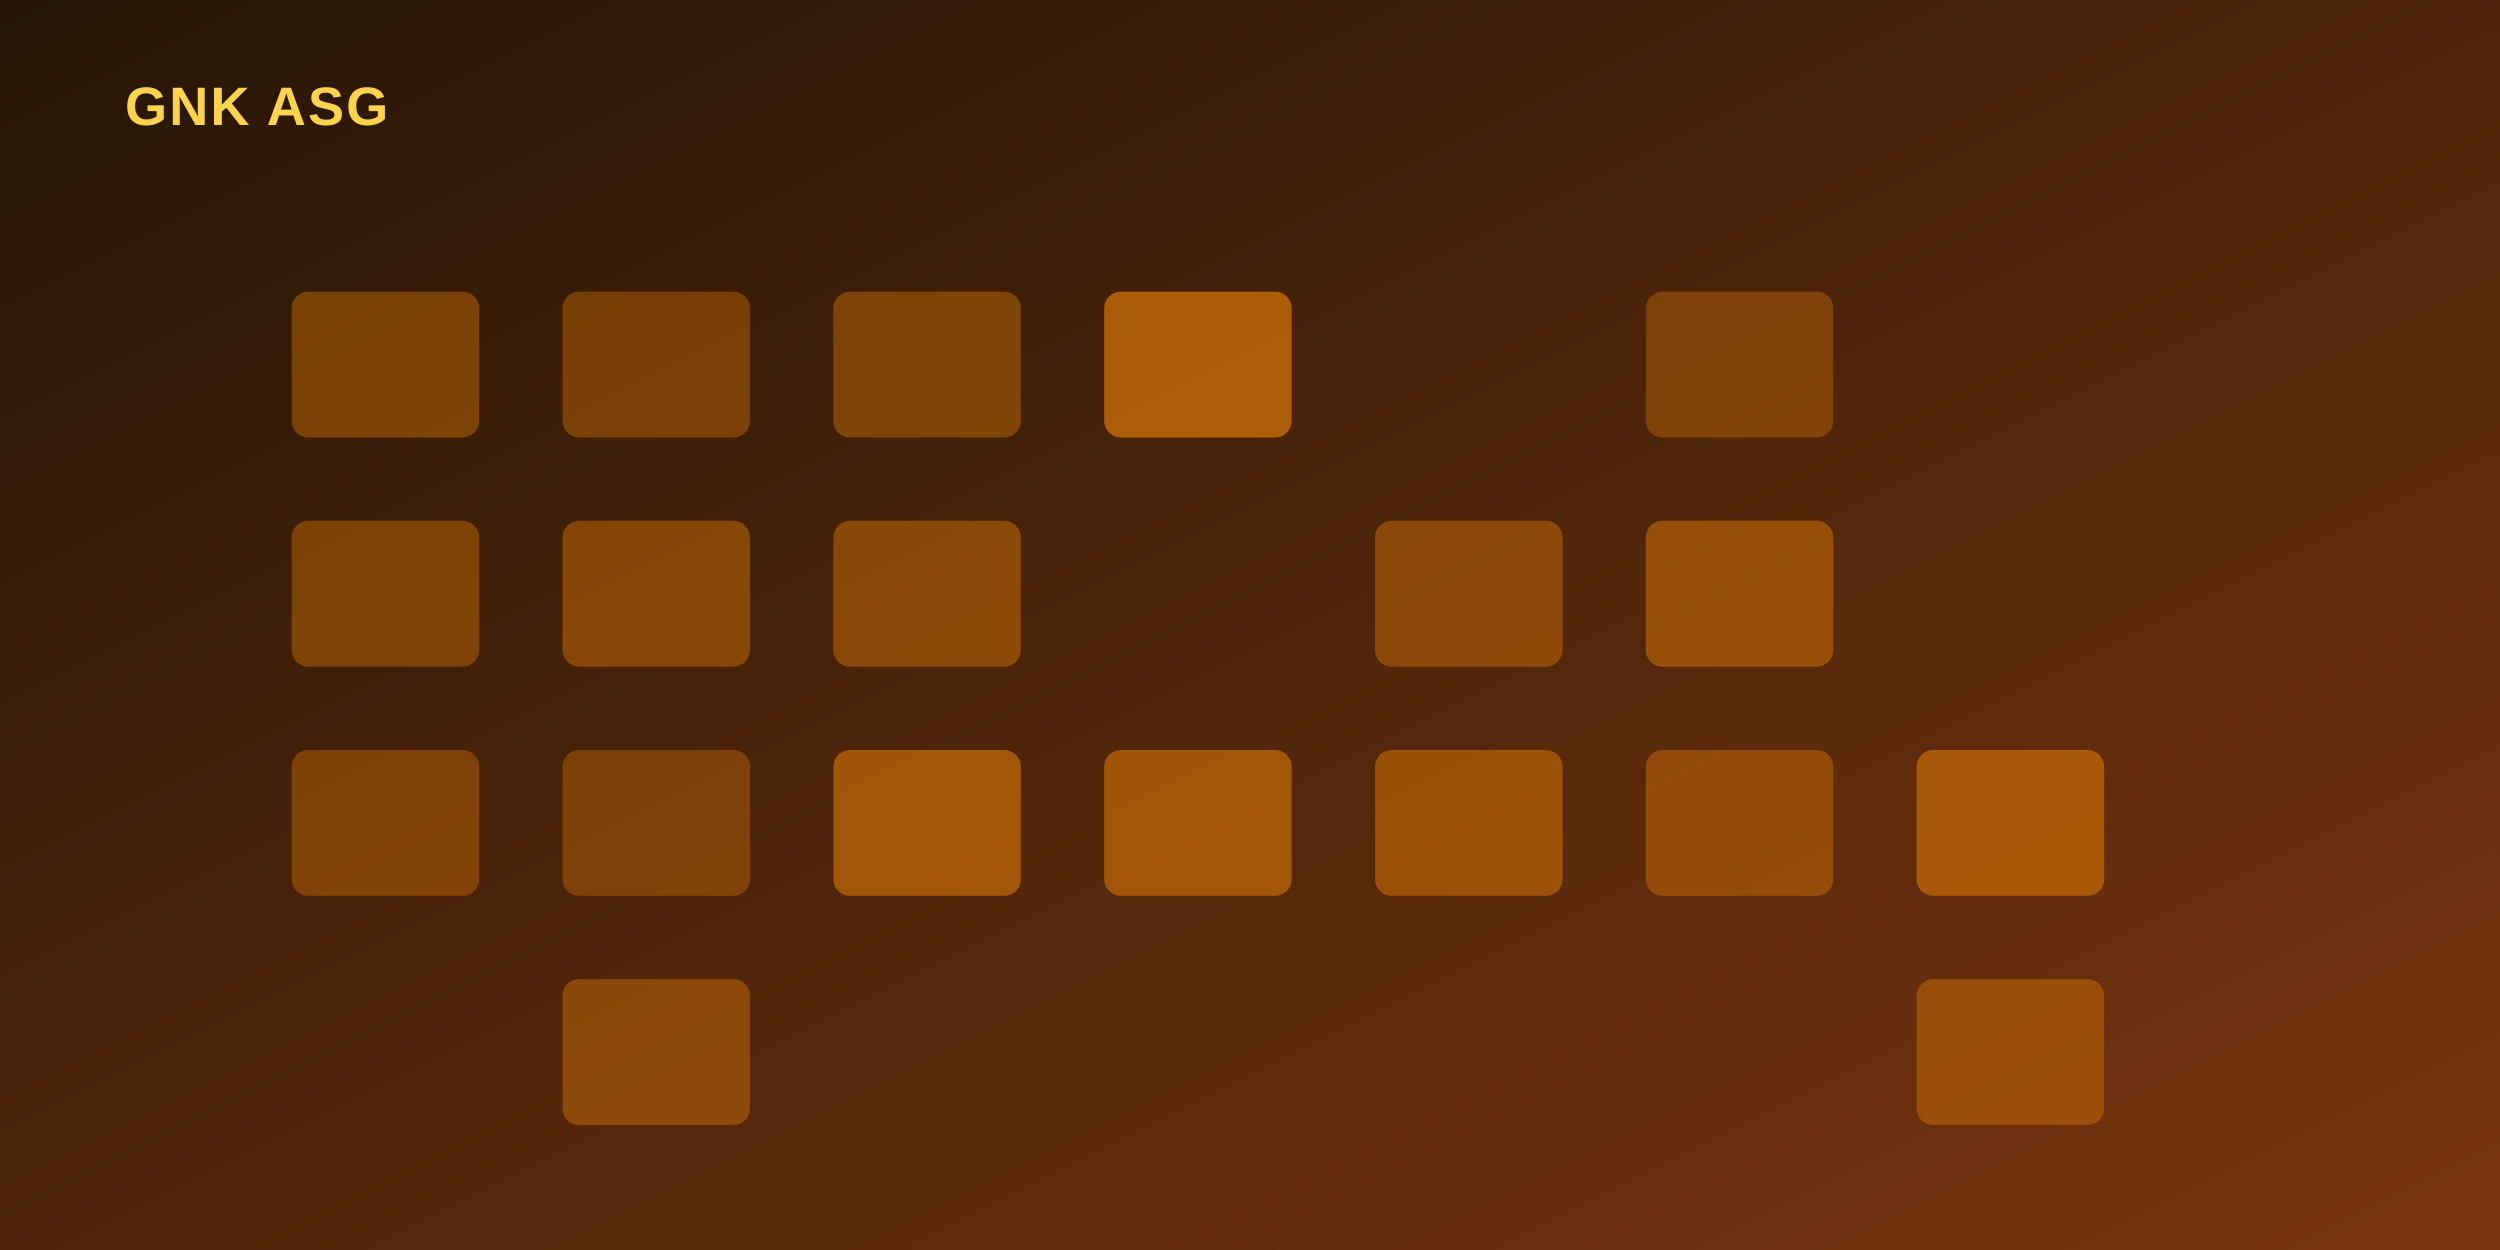
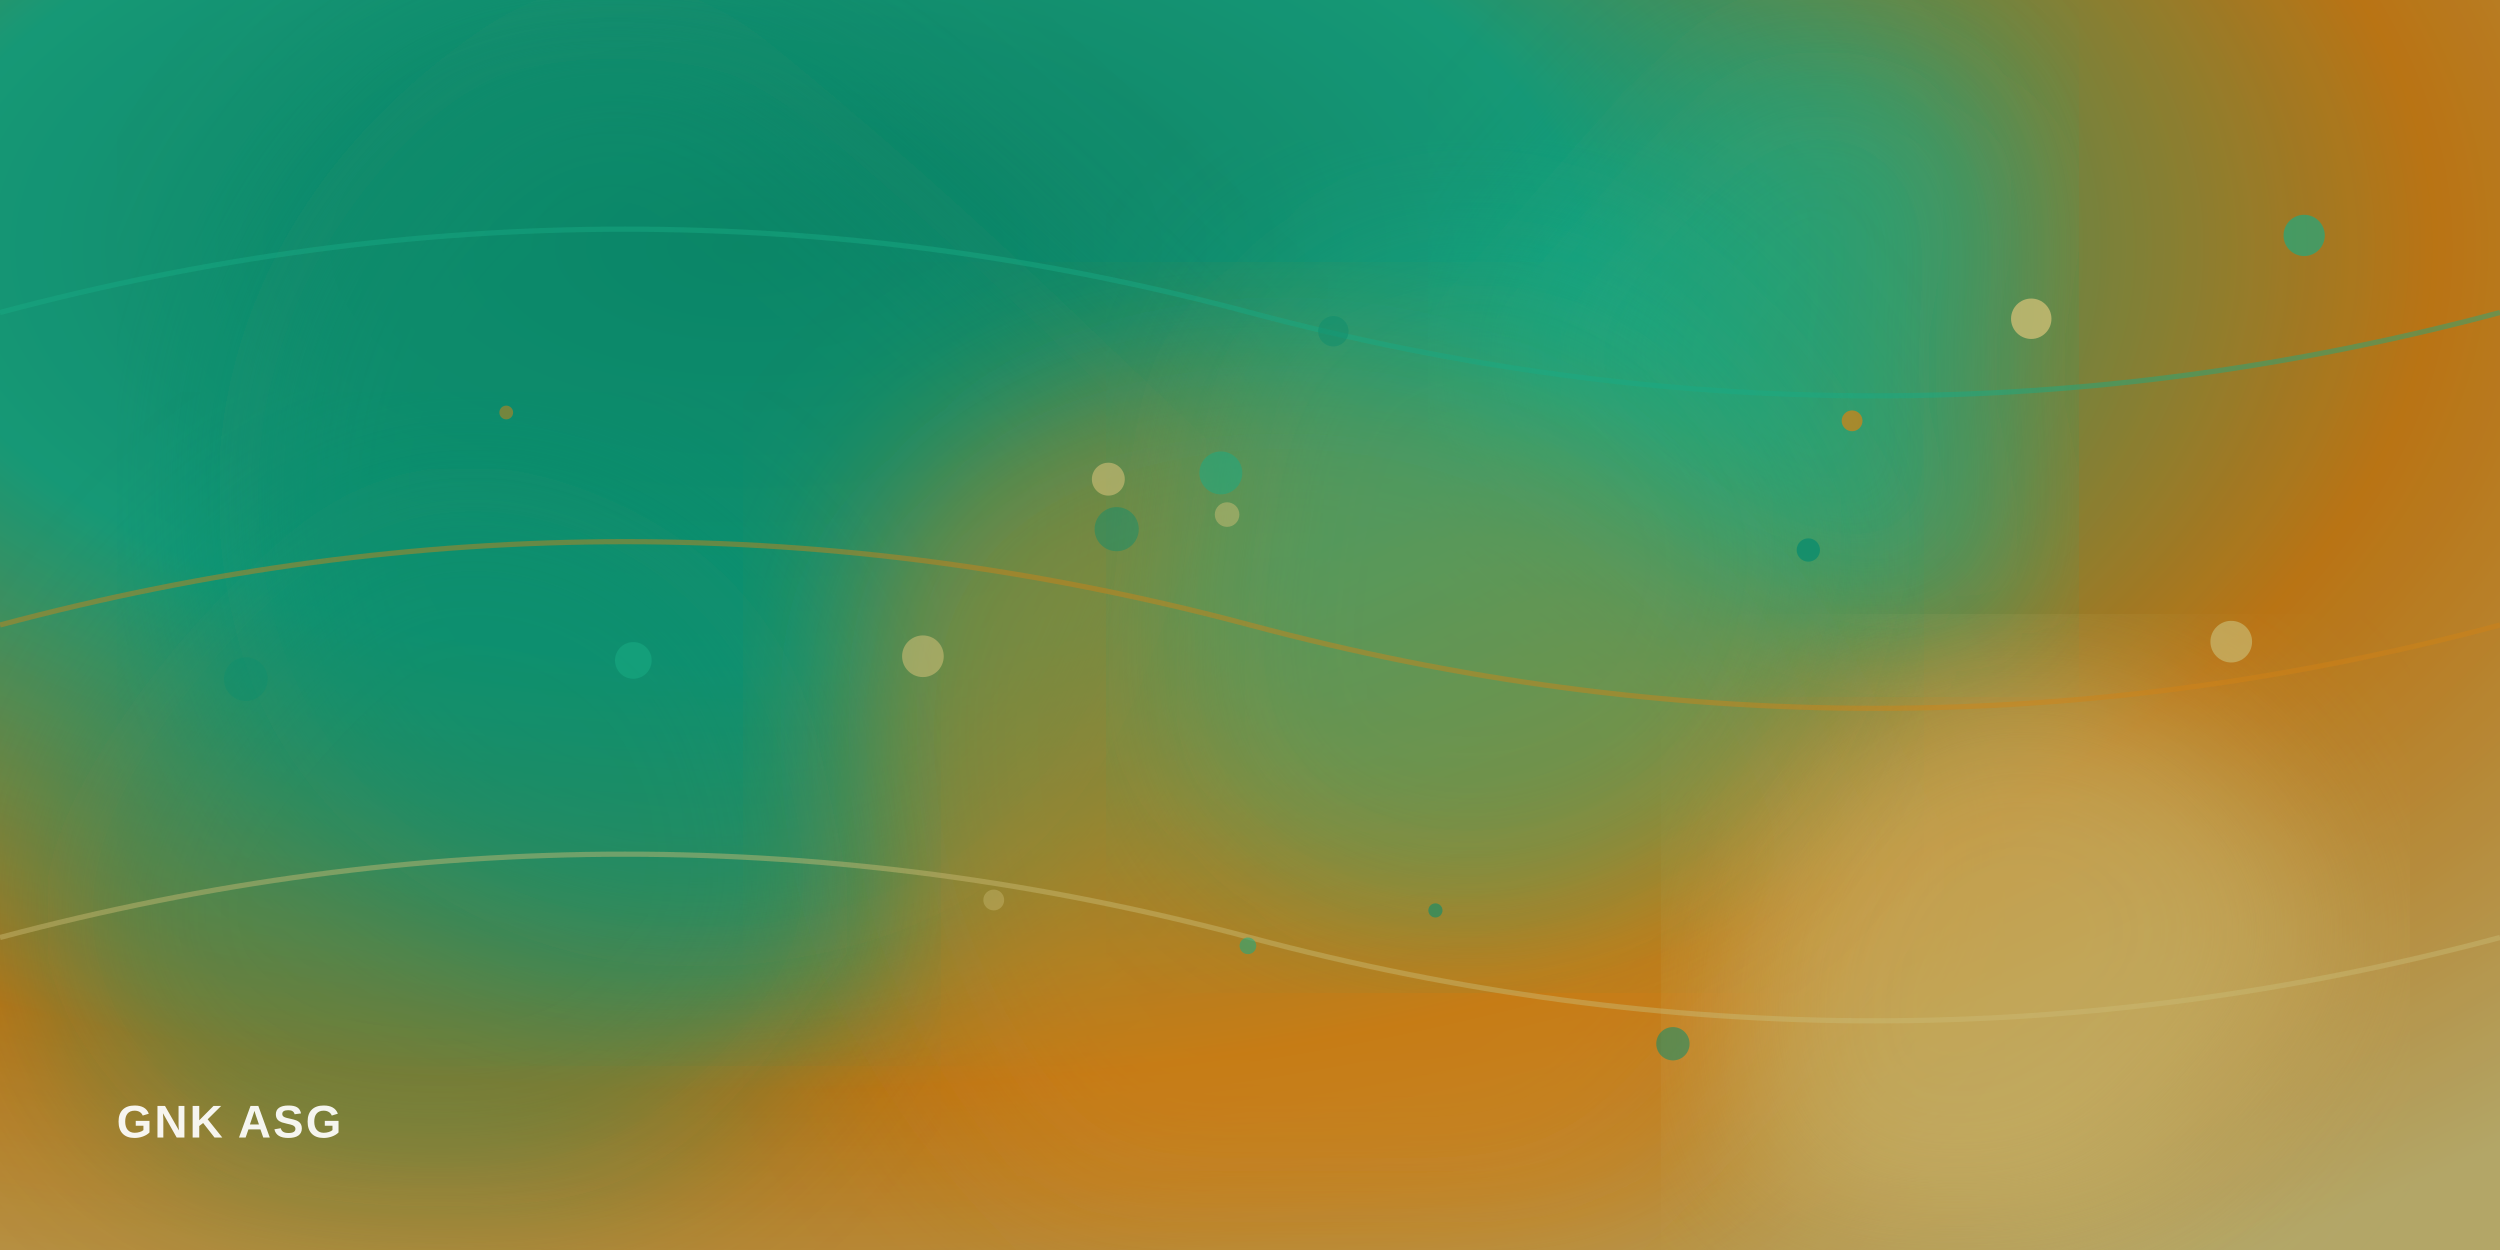
<svg xmlns="http://www.w3.org/2000/svg" viewBox="0 0 1200 600" role="img" aria-labelledby="t29 d29">
  <defs>
-     <linearGradient id="g29" x1="0" y1="0" x2="1" y2="1">
-       <stop stop-color="#251505" />
-       <stop offset="1" stop-color="#78350f" />
-     </linearGradient>
+     <radialGradient id="bg29" cx="30%" cy="20%" r="100%">
+       <stop offset="0%" stop-color="#10ac84" />
+       <stop offset="33%" stop-color="#1dd1a1" />
+       <stop offset="67%" stop-color="#ff9f1a" />
+       <stop offset="100%" stop-color="#f6e58d" />
+     </radialGradient>
+     <filter id="blur29">
+       <feGaussianBlur stdDeviation="38" />
+     </filter>
  </defs>
-   <rect width="1200" height="600" fill="url(#g29)" />
-   <g>
-     <rect x="140" y="140" width="90" height="70" rx="8" fill="#d97706" opacity="0.41" />
-     <rect x="270" y="140" width="90" height="70" rx="8" fill="#d97706" opacity="0.38" />
-     <rect x="400" y="140" width="90" height="70" rx="8" fill="#d97706" opacity="0.40" />
-     <rect x="530" y="140" width="90" height="70" rx="8" fill="#d97706" opacity="0.69" />
-     <rect x="790" y="140" width="90" height="70" rx="8" fill="#d97706" opacity="0.35" />
-     <rect x="140" y="250" width="90" height="70" rx="8" fill="#d97706" opacity="0.40" />
-     <rect x="270" y="250" width="90" height="70" rx="8" fill="#d97706" opacity="0.44" />
-     <rect x="400" y="250" width="90" height="70" rx="8" fill="#d97706" opacity="0.45" />
-     <rect x="660" y="250" width="90" height="70" rx="8" fill="#d97706" opacity="0.43" />
-     <rect x="790" y="250" width="90" height="70" rx="8" fill="#d97706" opacity="0.50" />
-     <rect x="140" y="360" width="90" height="70" rx="8" fill="#d97706" opacity="0.38" />
-     <rect x="270" y="360" width="90" height="70" rx="8" fill="#d97706" opacity="0.35" />
-     <rect x="400" y="360" width="90" height="70" rx="8" fill="#d97706" opacity="0.60" />
-     <rect x="530" y="360" width="90" height="70" rx="8" fill="#d97706" opacity="0.59" />
-     <rect x="660" y="360" width="90" height="70" rx="8" fill="#d97706" opacity="0.51" />
-     <rect x="790" y="360" width="90" height="70" rx="8" fill="#d97706" opacity="0.43" />
-     <rect x="920" y="360" width="90" height="70" rx="8" fill="#d97706" opacity="0.60" />
-     <rect x="270" y="470" width="90" height="70" rx="8" fill="#d97706" opacity="0.42" />
-     <rect x="920" y="470" width="90" height="70" rx="8" fill="#d97706" opacity="0.44" />
-   </g>
-   <text x="60" y="60" fill="#fcd34d" font-family="Arial" font-size="26" font-weight="700" letter-spacing="1">GNK ASG</text>
+   <rect width="1200" height="600" fill="#0a0a12" />
+   <rect width="1200" height="600" fill="url(#bg29)" opacity="0.88" />
+   <path d="M588.7,220.0 Q588.7,220.0 549.0,324.7 Q509.3,429.3 404.7,455.1 Q300.0,480.9 216.9,433.5 Q133.8,386.2 113.3,303.1 Q92.8,220.0 122.1,145.8 Q151.5,71.5 225.8,17.9 Q300.0,-35.6 370.5,21.7 Q441.0,79.0 514.8,149.5 Z" fill="#10ac84" opacity="0.56" filter="url(#blur29)" />
+   <path d="M955.5,180.0 Q955.5,180.0 969.2,246.4 Q982.8,312.8 916.4,304.8 Q850.0,296.7 814.1,274.3 Q778.2,251.8 734.9,215.9 Q691.6,180.0 728.9,138.1 Q766.2,96.2 808.1,48.5 Q850.0,0.8 912.9,27.5 Q975.8,54.2 965.7,117.1 Z" fill="#1dd1a1" opacity="0.55" filter="url(#blur29)" />
+   <path d="M911.8,420.0 Q911.8,420.0 843.1,507.2 Q774.3,594.3 687.2,635.2 Q600.0,676.1 534.4,613.6 Q468.8,551.2 436.2,485.6 Q403.6,420.0 407.6,325.8 Q411.6,231.6 505.8,194.8 Q600.0,157.9 702.6,186.4 Q805.2,214.8 858.5,317.4 Z" fill="#ff9f1a" opacity="0.54" filter="url(#blur29)" />
+   <path d="M1126.5,450.0 Q1126.5,450.0 1089.3,501.0 Q1052.1,552.1 1001.0,592.0 Q950.0,632.0 890.8,600.2 Q831.6,568.4 828.0,509.2 Q824.4,450.0 845.0,407.8 Q865.6,365.6 907.8,340.4 Q950.0,315.2 1004.3,328.3 Q1058.7,341.3 1092.6,395.7 Z" fill="#f6e58d" opacity="0.59" filter="url(#blur29)" />
+   <path d="M412.5,450.0 Q412.5,450.0 366.3,510.0 Q320.0,570.0 260.0,576.6 Q200.0,583.2 142.9,573.7 Q85.8,564.2 44.5,507.1 Q3.1,450.0 35.7,384.2 Q68.4,318.4 134.2,260.0 Q200.0,201.6 287.8,238.0 Q375.6,274.4 394.1,362.2 Z" fill="#10ac84" opacity="0.41" filter="url(#blur29)" />
+   <path d="M890.8,250.0 Q890.8,250.0 869.7,324.3 Q848.6,398.6 774.3,428.3 Q700.0,458.0 629.5,424.5 Q559.0,391.0 564.0,320.5 Q568.9,250.0 580.1,195.6 Q591.2,141.2 645.6,115.6 Q700.0,89.9 759.3,110.7 Q818.6,131.4 854.7,190.7 Z" fill="#1dd1a1" opacity="0.38" filter="url(#blur29)" />
+   <path d="M0 150 Q 300 70 600 150 T 1200 150" stroke="#1dd1a1" stroke-width="2.5" fill="none" opacity="0.45" />
+   <path d="M0 300 Q 300 220 600 300 T 1200 300" stroke="#ff9f1a" stroke-width="2.5" fill="none" opacity="0.45" />
+   <path d="M0 450 Q 300 370 600 450 T 1200 450" stroke="#f6e58d" stroke-width="2.5" fill="none" opacity="0.45" />
+   <circle cx="536" cy="254" r="10.6" fill="#10ac84" opacity="0.46" />
+   <circle cx="975" cy="153" r="9.7" fill="#f6e58d" opacity="0.81" />
+   <circle cx="1071" cy="308" r="10.0" fill="#f6e58d" opacity="0.66" />
+   <circle cx="889" cy="202" r="5.0" fill="#ff9f1a" opacity="0.73" />
+   <circle cx="443" cy="315" r="10.0" fill="#f6e58d" opacity="0.60" />
+   <circle cx="532" cy="230" r="7.9" fill="#f6e58d" opacity="0.65" />
+   <circle cx="689" cy="437" r="3.4" fill="#10ac84" opacity="0.61" />
+   <circle cx="586" cy="227" r="10.3" fill="#1dd1a1" opacity="0.50" />
+   <circle cx="118" cy="326" r="10.5" fill="#10ac84" opacity="0.40" />
+   <circle cx="599" cy="454" r="4.0" fill="#1dd1a1" opacity="0.55" />
+   <circle cx="589" cy="247" r="5.9" fill="#f6e58d" opacity="0.51" />
+   <circle cx="477" cy="432" r="5.0" fill="#f6e58d" opacity="0.41" />
+   <circle cx="640" cy="159" r="7.3" fill="#10ac84" opacity="0.49" />
+   <circle cx="304" cy="317" r="8.8" fill="#1dd1a1" opacity="0.55" />
+   <circle cx="868" cy="264" r="5.6" fill="#10ac84" opacity="0.82" />
+   <circle cx="803" cy="501" r="8.0" fill="#10ac84" opacity="0.55" />
+   <circle cx="243" cy="198" r="3.3" fill="#ff9f1a" opacity="0.53" />
+   <circle cx="1106" cy="113" r="9.9" fill="#1dd1a1" opacity="0.65" />
+   <rect width="1200" height="600" fill="#000" opacity="0.18" />
+   <text x="56" y="546" fill="#ffffff" font-family="Arial" font-size="22" font-weight="800" letter-spacing="1" opacity="0.92">GNK ASG</text>
</svg>
